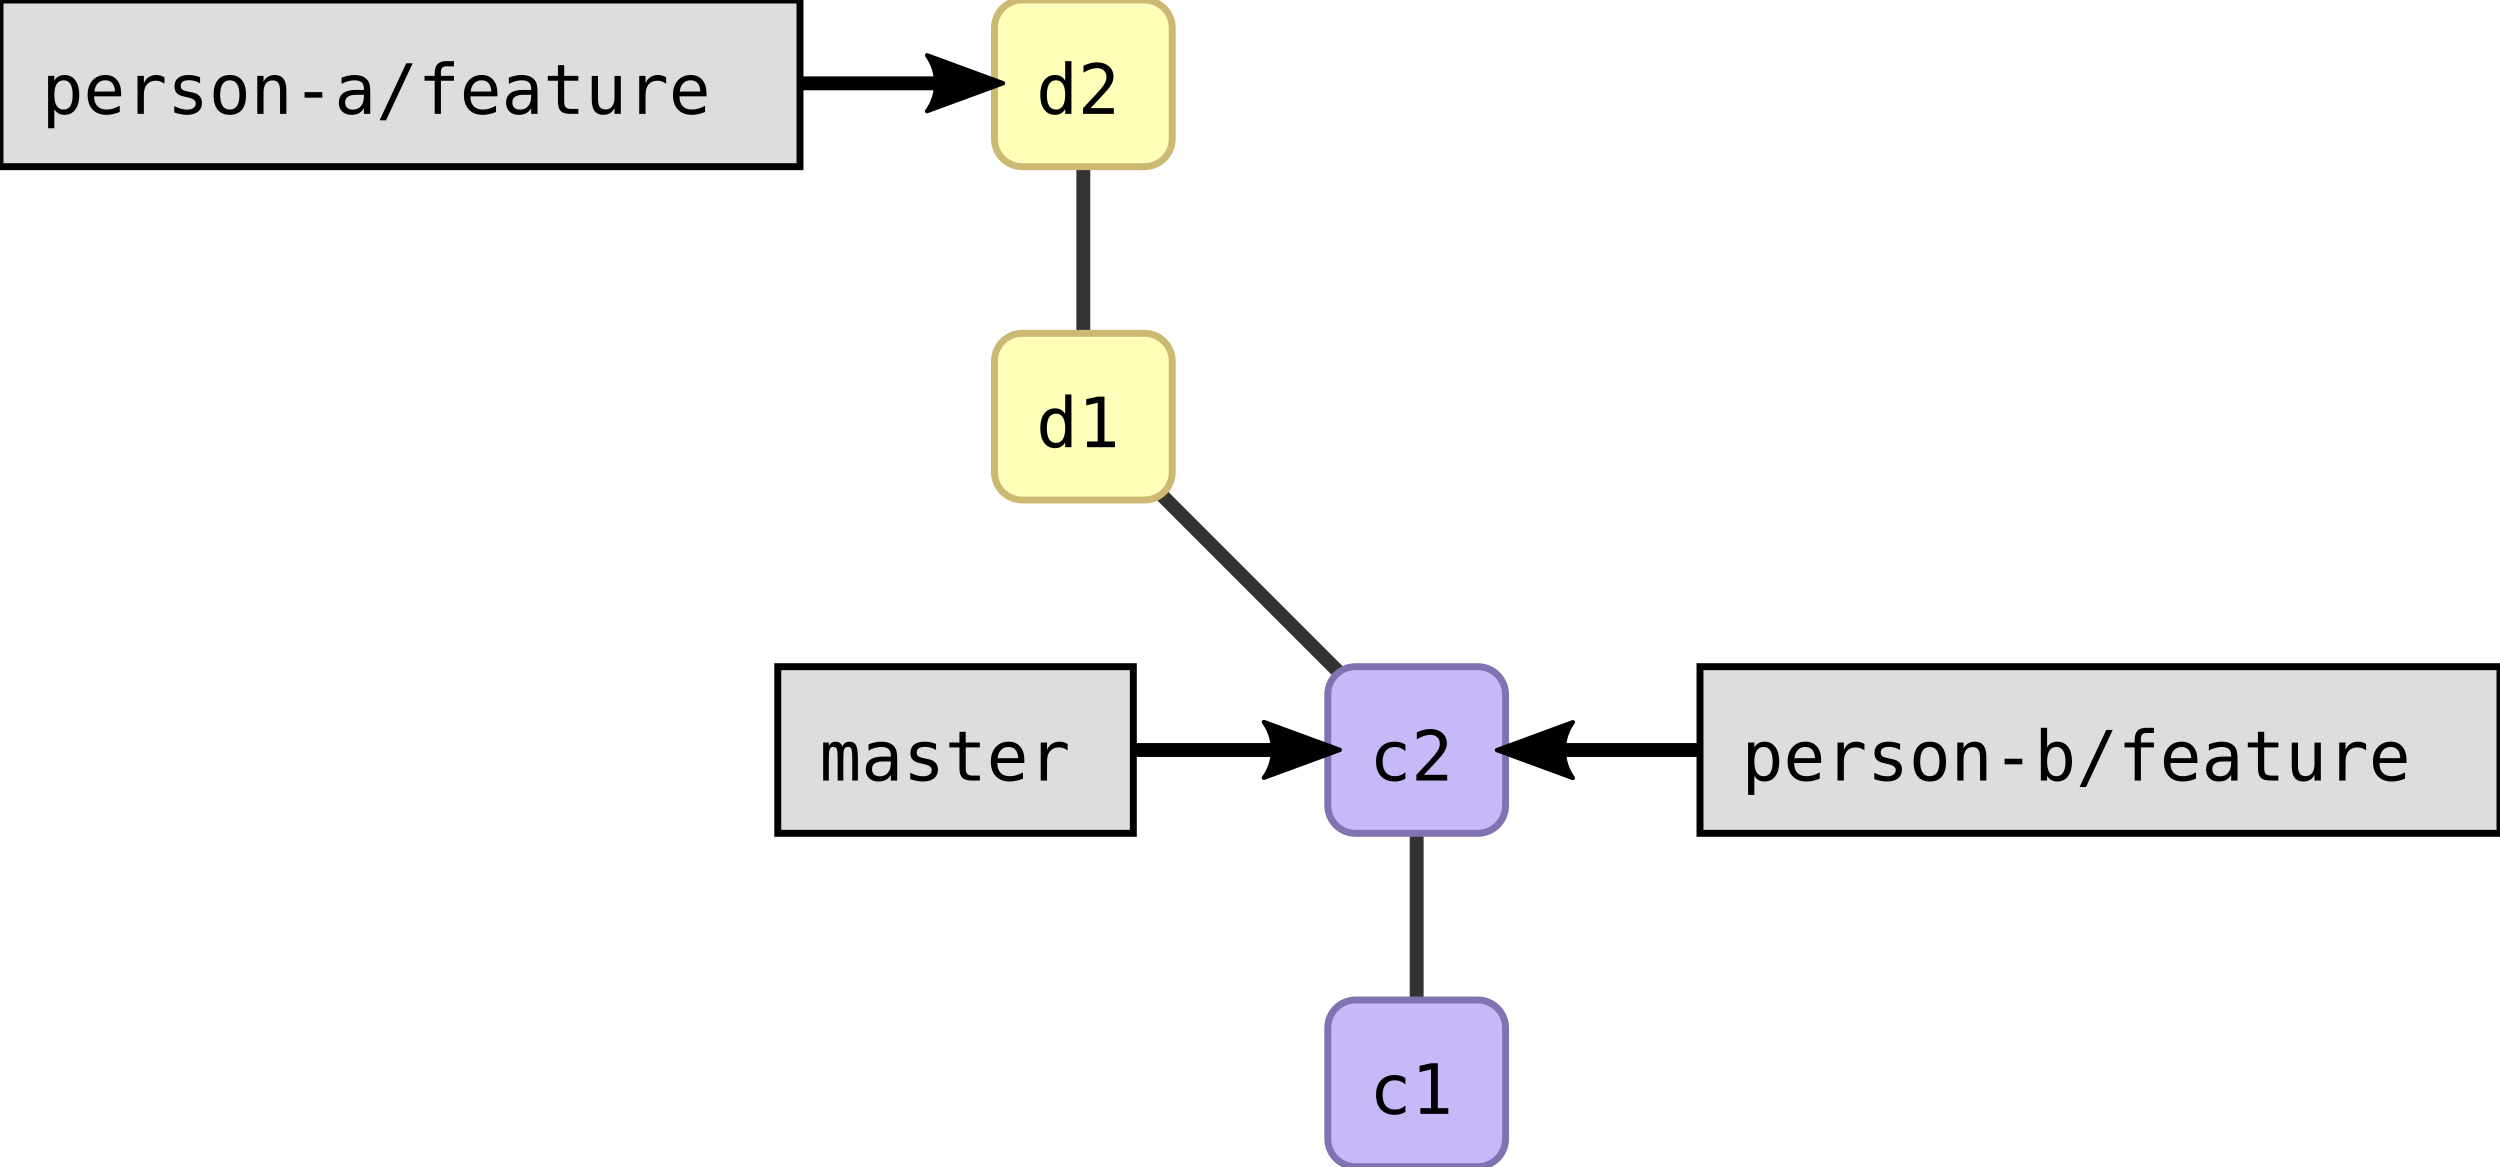
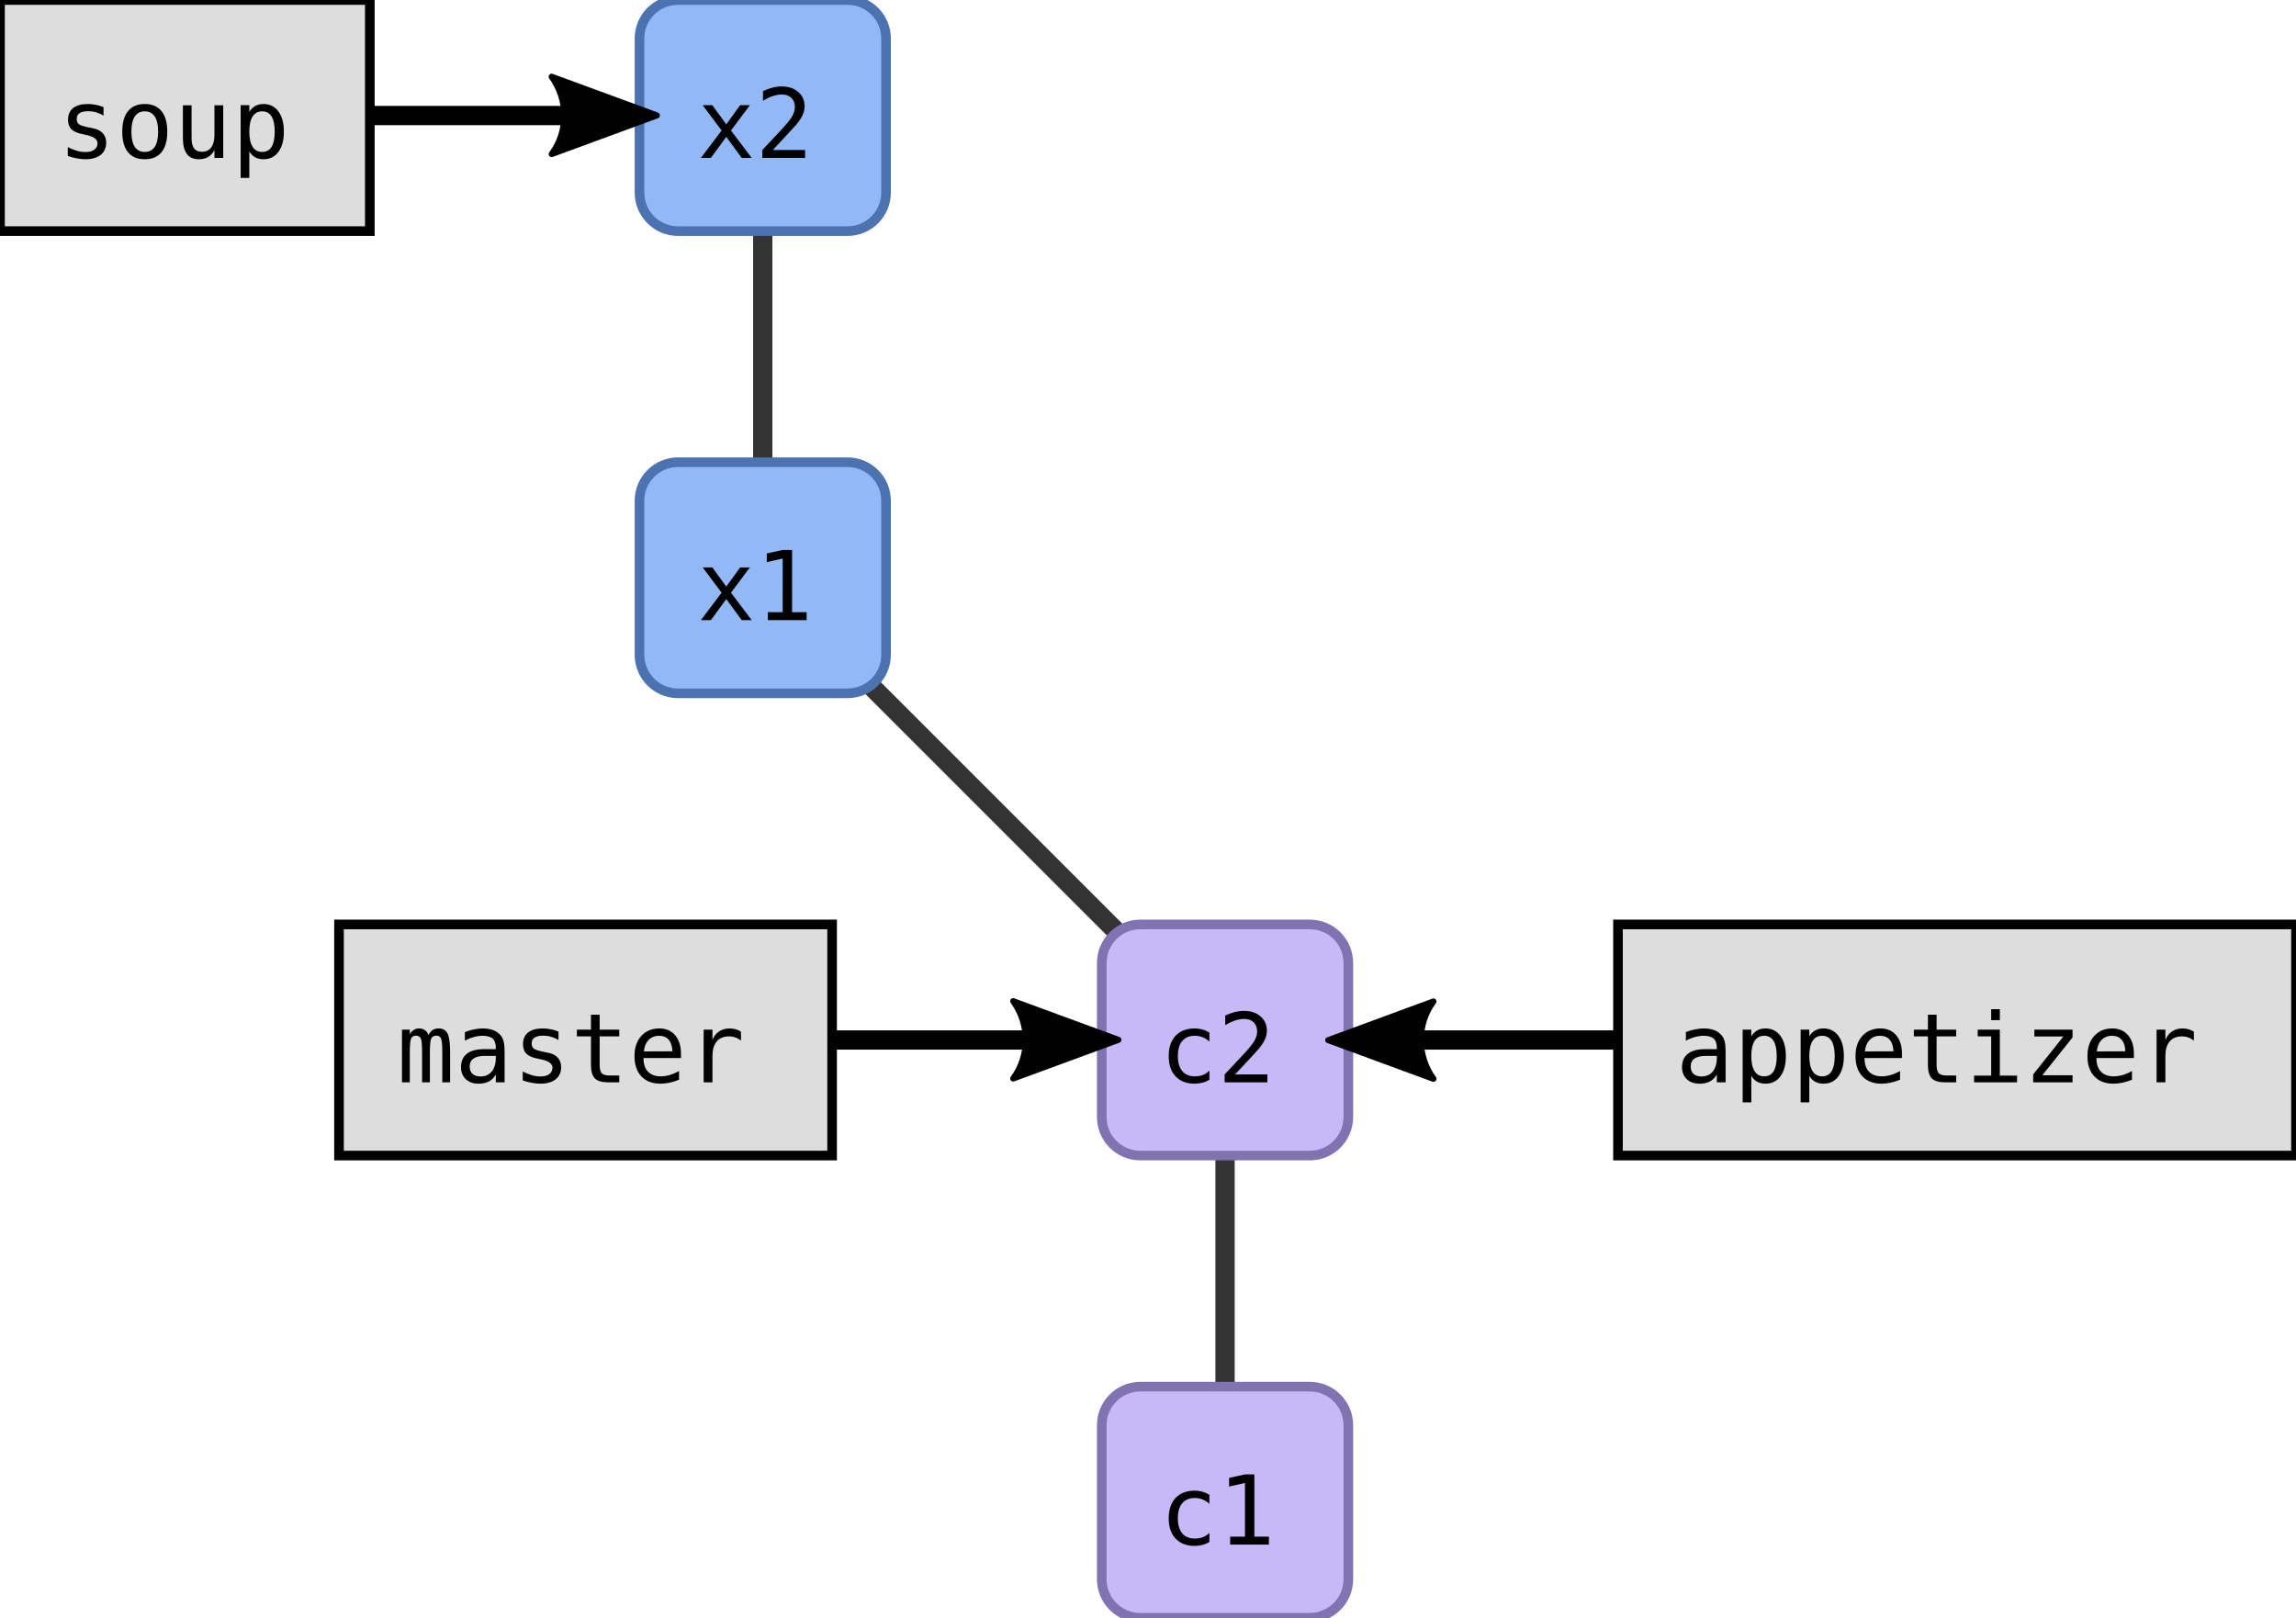
- <svg xmlns="http://www.w3.org/2000/svg" width="450.0" height="210.0" id="svg2" version="1.1">
+ <svg xmlns="http://www.w3.org/2000/svg" width="298.0" height="210.0" id="svg2" version="1.1">
  <defs id="defs4">
    <marker orient="auto" refY="0.0" refX="0.0" id="fullmarker" style="overflow:visible;">
      <path style="opacity:1.0;fill:#000000;stroke:#000000;fill-rule:evenodd;stroke-width:0.625;stroke-linejoin:round;" d="M 8.719,4.034 L -2.207,0.016 L 8.719,-4.002 C 6.973,-1.63 6.983,1.616 8.719,4.034 z " transform="scale(0.5) rotate(180) translate(0,0)" />
    </marker>
    <marker orient="auto" refY="0.0" refX="0.0" id="ghostmarker" style="overflow:visible;">
      <path style="opacity:0.2;fill:#000000;stroke:#000000;fill-rule:evenodd;stroke-width:0.625;stroke-linejoin:round;" d="M 8.719,4.034 L -2.207,0.016 L 8.719,-4.002 C 6.973,-1.63 6.983,1.616 8.719,4.034 z " transform="scale(0.5) rotate(180) translate(0,0)" />
    </marker>
  </defs>
-   <g transform="translate(239.0,180.0) rotate(0)" id="layer1">
+   <g transform="translate(143.0,180.0) rotate(0)" id="layer1">
    <line x1="-44.0" y1="-105.0" x2="-44.0" y2="-165.0" style="stroke:#000000;                         stroke-width:2.5;                         stroke-opacity:0.8" />
    <line x1="16.0" y1="-45.0" x2="-44.0" y2="-105.0" style="stroke:#000000;                         stroke-width:2.5;                         stroke-opacity:0.8" />
    <line x1="16.0" y1="15.0" x2="16.0" y2="-45.0" style="stroke:#000000;                         stroke-width:2.5;                         stroke-opacity:0.8" />
-     <rect style="fill:#ffffba;                         stroke:#CCB974;                         stroke-width:1.25;                         stroke-miterlimit:4;                         stroke-opacity:1.0;                         stroke-dasharray:none" width="32.0" height="30.0" x="-60.0" y="-180.0" ry="5.0" />
-     <text style="font-size:12.5px;                         font-style:normal;                         font-weight:normal;                         line-height:125%%;                         letter-spacing:0px;                         word-spacing:0px;                         fill:#000000;                         fill-opacity:1.0;                         stroke:none;                         font-family:DejaVu Sans Mono" x="-52.5" y="-159.5">d2</text>
-     <rect style="fill:#ffffba;                         stroke:#CCB974;                         stroke-width:1.25;                         stroke-miterlimit:4;                         stroke-opacity:1.0;                         stroke-dasharray:none" width="32.0" height="30.0" x="-60.0" y="-120.0" ry="5.0" />
-     <text style="font-size:12.5px;                         font-style:normal;                         font-weight:normal;                         line-height:125%%;                         letter-spacing:0px;                         word-spacing:0px;                         fill:#000000;                         fill-opacity:1.0;                         stroke:none;                         font-family:DejaVu Sans Mono" x="-52.5" y="-99.5">d1</text>
+     <rect style="fill:#92b8f6;                         stroke:#4C72B0;                         stroke-width:1.25;                         stroke-miterlimit:4;                         stroke-opacity:1.0;                         stroke-dasharray:none" width="32.0" height="30.0" x="-60.0" y="-180.0" ry="5.0" />
+     <text style="font-size:12.5px;                         font-style:normal;                         font-weight:normal;                         line-height:125%%;                         letter-spacing:0px;                         word-spacing:0px;                         fill:#000000;                         fill-opacity:1.0;                         stroke:none;                         font-family:DejaVu Sans Mono" x="-52.5" y="-159.5">x2</text>
+     <rect style="fill:#92b8f6;                         stroke:#4C72B0;                         stroke-width:1.25;                         stroke-miterlimit:4;                         stroke-opacity:1.0;                         stroke-dasharray:none" width="32.0" height="30.0" x="-60.0" y="-120.0" ry="5.0" />
+     <text style="font-size:12.5px;                         font-style:normal;                         font-weight:normal;                         line-height:125%%;                         letter-spacing:0px;                         word-spacing:0px;                         fill:#000000;                         fill-opacity:1.0;                         stroke:none;                         font-family:DejaVu Sans Mono" x="-52.5" y="-99.5">x1</text>
    <rect style="fill:#c7b8f8;                         stroke:#8172B2;                         stroke-width:1.25;                         stroke-miterlimit:4;                         stroke-opacity:1.0;                         stroke-dasharray:none" width="32.0" height="30.0" x="0.0" y="-60.0" ry="5.0" />
    <text style="font-size:12.5px;                         font-style:normal;                         font-weight:normal;                         line-height:125%%;                         letter-spacing:0px;                         word-spacing:0px;                         fill:#000000;                         fill-opacity:1.0;                         stroke:none;                         font-family:DejaVu Sans Mono" x="7.5" y="-39.5">c2</text>
    <rect style="fill:#c7b8f8;                         stroke:#8172B2;                         stroke-width:1.25;                         stroke-miterlimit:4;                         stroke-opacity:1.0;                         stroke-dasharray:none" width="32.0" height="30.0" x="0.0" y="0.0" ry="5.0" />
    <text style="font-size:12.5px;                         font-style:normal;                         font-weight:normal;                         line-height:125%%;                         letter-spacing:0px;                         word-spacing:0px;                         fill:#000000;                         fill-opacity:1.0;                         stroke:none;                         font-family:DejaVu Sans Mono" x="7.5" y="20.5">c1</text>
+     <path style="fill:none;                  stroke:#000000;                  stroke-width:2.5;                  stroke-linecap:butt;                  stroke-linejoin:miter;                  stroke-opacity:1.0;                  marker-end:url(#fullmarker);                  stroke-miterlimit:4;                  stroke-dasharray:none" d="M 111.0,-45.0 32.15,-45.0" />
+     <rect style="fill:#dddddd;                         stroke:#000000;                         stroke-width:1.25;                         stroke-miterlimit:4;                         stroke-opacity:1.0;                         stroke-dasharray:none" width="88.0" height="30.0" x="67.0" y="-60.0" ry="0.0" />
+     <text style="font-size:12.5px;                         font-style:normal;                         font-weight:normal;                         line-height:125%%;                         letter-spacing:0px;                         word-spacing:0px;                         fill:#000000;                         fill-opacity:1.0;                         stroke:none;                         font-family:DejaVu Sans Mono" x="74.5" y="-39.5">appetizer</text>
    <path style="fill:none;                  stroke:#000000;                  stroke-width:2.5;                  stroke-linecap:butt;                  stroke-linejoin:miter;                  stroke-opacity:1.0;                  marker-end:url(#fullmarker);                  stroke-miterlimit:4;                  stroke-dasharray:none" d="M -67.0,-45.0 -0.6,-45.0" />
    <rect style="fill:#dddddd;                         stroke:#000000;                         stroke-width:1.25;                         stroke-miterlimit:4;                         stroke-opacity:1.0;                         stroke-dasharray:none" width="64.0" height="30.0" x="-99.0" y="-60.0" ry="0.0" />
    <text style="font-size:12.5px;                         font-style:normal;                         font-weight:normal;                         line-height:125%%;                         letter-spacing:0px;                         word-spacing:0px;                         fill:#000000;                         fill-opacity:1.0;                         stroke:none;                         font-family:DejaVu Sans Mono" x="-91.5" y="-39.5">master</text>
-     <path style="fill:none;                  stroke:#000000;                  stroke-width:2.5;                  stroke-linecap:butt;                  stroke-linejoin:miter;                  stroke-opacity:1.0;                  marker-end:url(#fullmarker);                  stroke-miterlimit:4;                  stroke-dasharray:none" d="M 139.0,-45.0 33.22,-45.0" />
-     <rect style="fill:#dddddd;                         stroke:#000000;                         stroke-width:1.25;                         stroke-miterlimit:4;                         stroke-opacity:1.0;                         stroke-dasharray:none" width="144.0" height="30.0" x="67.0" y="-60.0" ry="0.0" />
-     <text style="font-size:12.5px;                         font-style:normal;                         font-weight:normal;                         line-height:125%%;                         letter-spacing:0px;                         word-spacing:0px;                         fill:#000000;                         fill-opacity:1.0;                         stroke:none;                         font-family:DejaVu Sans Mono" x="74.5" y="-39.5">person-b/feature</text>
-     <path style="fill:none;                  stroke:#000000;                  stroke-width:2.5;                  stroke-linecap:butt;                  stroke-linejoin:miter;                  stroke-opacity:1.0;                  marker-end:url(#fullmarker);                  stroke-miterlimit:4;                  stroke-dasharray:none" d="M -167.0,-165.0 -61.22,-165.0" />
-     <rect style="fill:#dddddd;                         stroke:#000000;                         stroke-width:1.25;                         stroke-miterlimit:4;                         stroke-opacity:1.0;                         stroke-dasharray:none" width="144.0" height="30.0" x="-239.0" y="-180.0" ry="0.0" />
-     <text style="font-size:12.5px;                         font-style:normal;                         font-weight:normal;                         line-height:125%%;                         letter-spacing:0px;                         word-spacing:0px;                         fill:#000000;                         fill-opacity:1.0;                         stroke:none;                         font-family:DejaVu Sans Mono" x="-231.5" y="-159.5">person-a/feature</text>
+     <path style="fill:none;                  stroke:#000000;                  stroke-width:2.5;                  stroke-linecap:butt;                  stroke-linejoin:miter;                  stroke-opacity:1.0;                  marker-end:url(#fullmarker);                  stroke-miterlimit:4;                  stroke-dasharray:none" d="M -119.0,-165.0 -60.5,-165.0" />
+     <rect style="fill:#dddddd;                         stroke:#000000;                         stroke-width:1.25;                         stroke-miterlimit:4;                         stroke-opacity:1.0;                         stroke-dasharray:none" width="48.0" height="30.0" x="-143.0" y="-180.0" ry="0.0" />
+     <text style="font-size:12.5px;                         font-style:normal;                         font-weight:normal;                         line-height:125%%;                         letter-spacing:0px;                         word-spacing:0px;                         fill:#000000;                         fill-opacity:1.0;                         stroke:none;                         font-family:DejaVu Sans Mono" x="-135.5" y="-159.5">soup</text>
  </g>
</svg>
